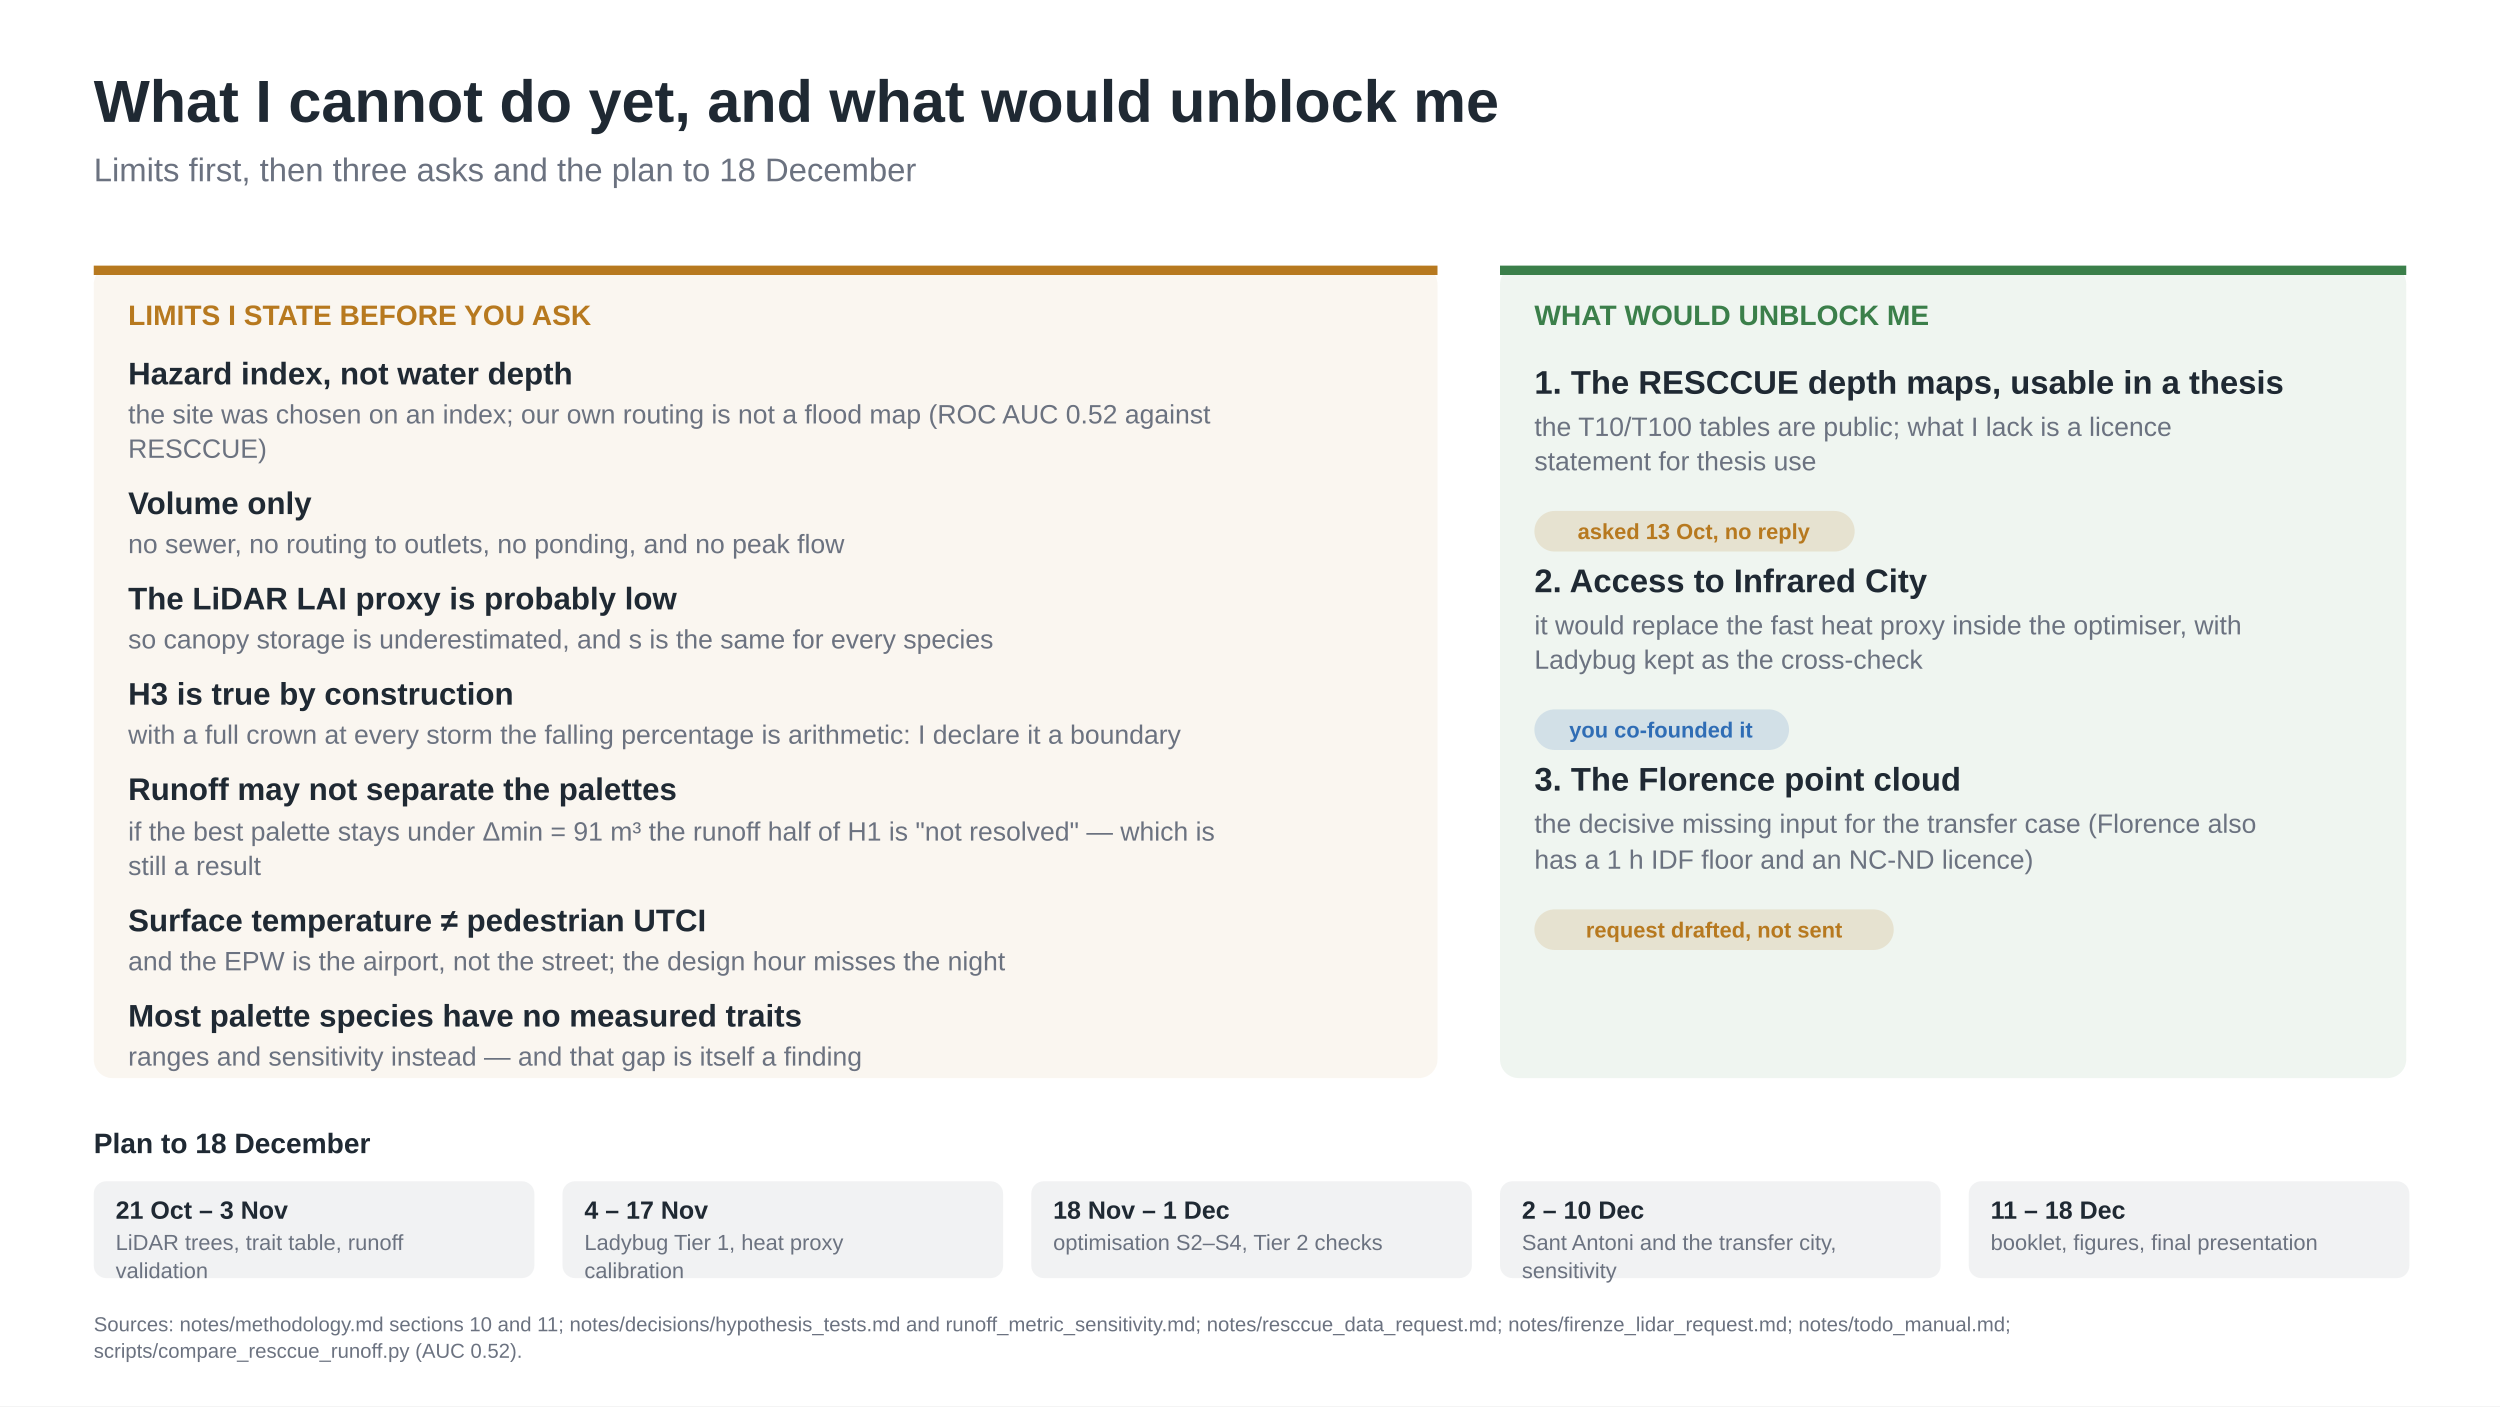
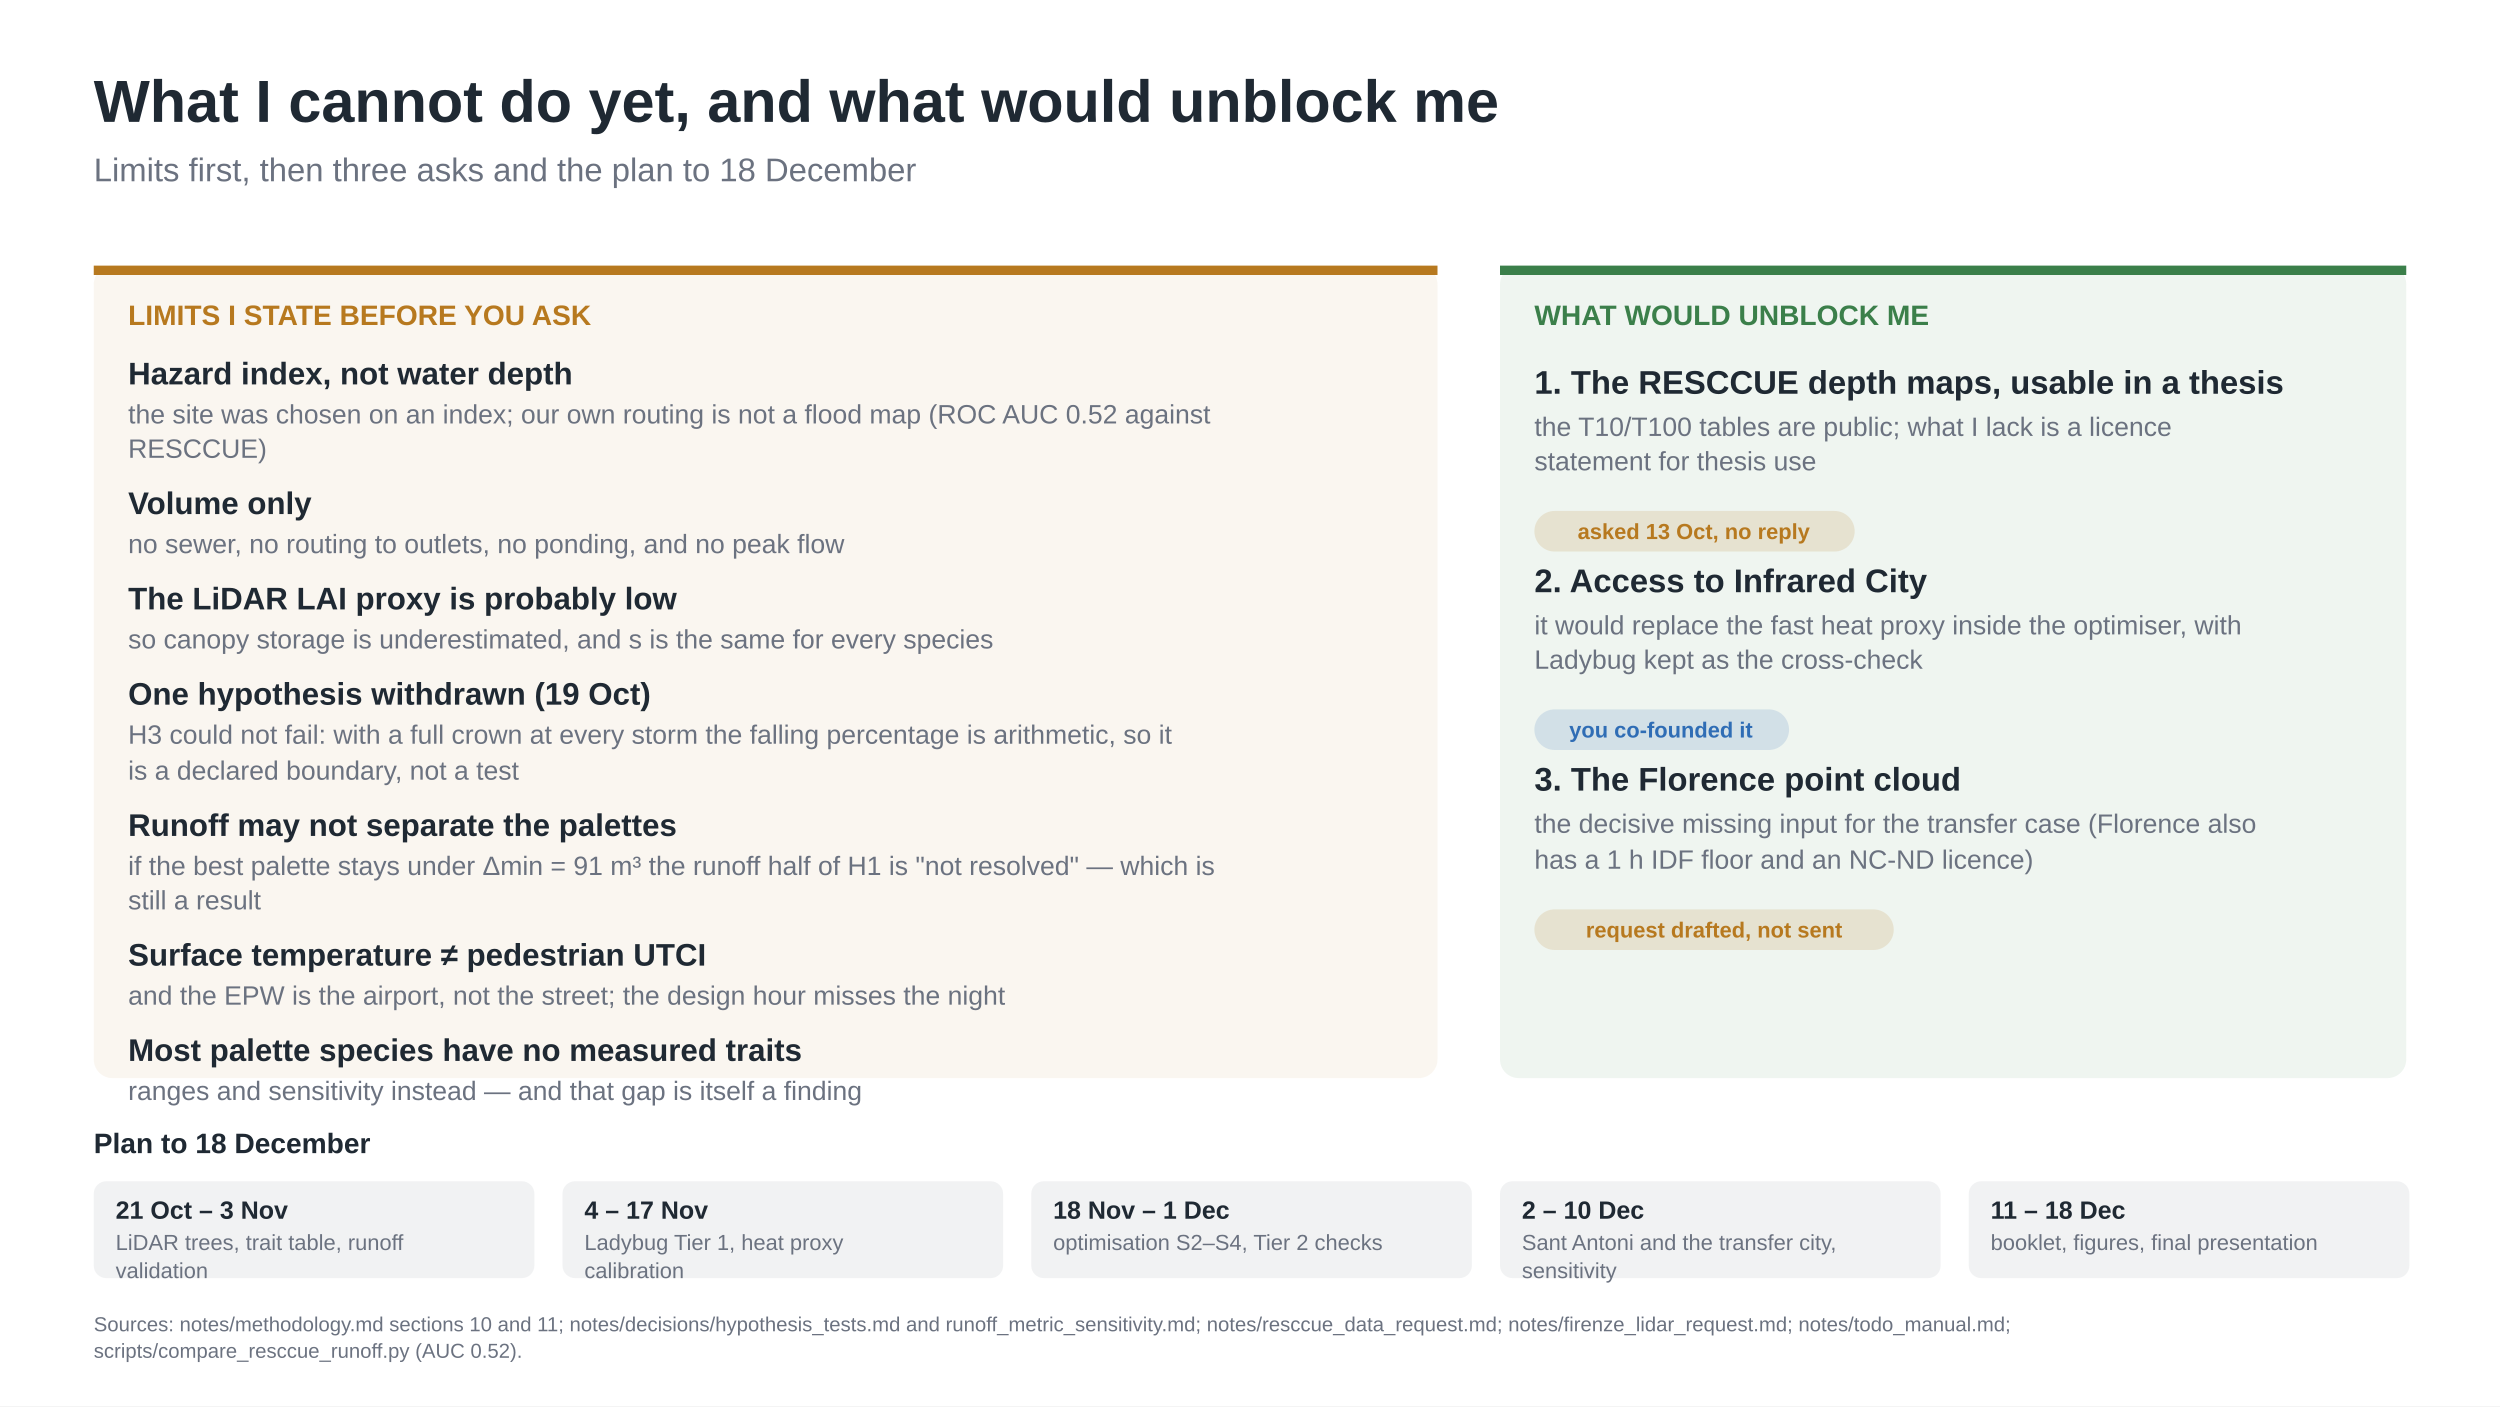
<svg xmlns="http://www.w3.org/2000/svg" width="1600" height="900" viewBox="0 0 1600 900" font-family="Arial, Helvetica, sans-serif">
  <defs>
    <marker id="arr" viewBox="0 0 10 10" refX="9" refY="5" markerWidth="7" markerHeight="7" orient="auto">
      <path d="M0,0 L10,5 L0,10 z" fill="#6B7280" />
    </marker>
  </defs>
  <rect width="1600" height="900" fill="#FFFFFF" />
  <text x="60" y="78" font-size="38" fill="#1F2933" font-weight="bold" text-anchor="start">What I cannot do yet, and what would unblock me</text>
  <text x="60" y="116" font-size="21" fill="#6B7280" font-weight="normal" text-anchor="start">Limits first, then three asks and the plan to 18 December</text>
  <rect x="60" y="170" width="860" height="520" rx="12" fill="#B7791F" fill-opacity="0.07" stroke="none" stroke-width="2" />
  <rect x="60" y="170" width="860" height="6" rx="0" fill="#B7791F" fill-opacity="1.0" stroke="none" stroke-width="2" />
  <text x="82" y="208" font-size="18" fill="#B7791F" font-weight="bold" text-anchor="start">LIMITS I STATE BEFORE YOU ASK</text>
  <text x="82" y="246" font-size="20" fill="#1F2933" font-weight="bold" text-anchor="start">Hazard index, not water depth</text>
  <text x="82" y="271" font-size="17" fill="#6B7280" font-weight="normal" text-anchor="start">the site was chosen on an index; our own routing is not a flood map (ROC AUC 0.52 against</text>
  <text x="82" y="293" font-size="17" fill="#6B7280" font-weight="normal" text-anchor="start">RESCCUE)</text>
  <text x="82" y="329" font-size="20" fill="#1F2933" font-weight="bold" text-anchor="start">Volume only</text>
  <text x="82" y="354" font-size="17" fill="#6B7280" font-weight="normal" text-anchor="start">no sewer, no routing to outlets, no ponding, and no peak flow</text>
  <text x="82" y="390" font-size="20" fill="#1F2933" font-weight="bold" text-anchor="start">The LiDAR LAI proxy is probably low</text>
  <text x="82" y="415" font-size="17" fill="#6B7280" font-weight="normal" text-anchor="start">so canopy storage is underestimated, and s is the same for every species</text>
-   <text x="82" y="451" font-size="20" fill="#1F2933" font-weight="bold" text-anchor="start">H3 is true by construction</text>
-   <text x="82" y="476" font-size="17" fill="#6B7280" font-weight="normal" text-anchor="start">with a full crown at every storm the falling percentage is arithmetic: I declare it a boundary</text>
-   <text x="82" y="512" font-size="20" fill="#1F2933" font-weight="bold" text-anchor="start">Runoff may not separate the palettes</text>
-   <text x="82" y="538" font-size="17" fill="#6B7280" font-weight="normal" text-anchor="start">if the best palette stays under Δmin = 91 m³ the runoff half of H1 is "not resolved" — which is</text>
-   <text x="82" y="560" font-size="17" fill="#6B7280" font-weight="normal" text-anchor="start">still a result</text>
-   <text x="82" y="596" font-size="20" fill="#1F2933" font-weight="bold" text-anchor="start">Surface temperature ≠ pedestrian UTCI</text>
-   <text x="82" y="621" font-size="17" fill="#6B7280" font-weight="normal" text-anchor="start">and the EPW is the airport, not the street; the design hour misses the night</text>
-   <text x="82" y="657" font-size="20" fill="#1F2933" font-weight="bold" text-anchor="start">Most palette species have no measured traits</text>
-   <text x="82" y="682" font-size="17" fill="#6B7280" font-weight="normal" text-anchor="start">ranges and sensitivity instead — and that gap is itself a finding</text>
+   <text x="82" y="451" font-size="20" fill="#1F2933" font-weight="bold" text-anchor="start">One hypothesis withdrawn (19 Oct)</text>
+   <text x="82" y="476" font-size="17" fill="#6B7280" font-weight="normal" text-anchor="start">H3 could not fail: with a full crown at every storm the falling percentage is arithmetic, so it</text>
+   <text x="82" y="499" font-size="17" fill="#6B7280" font-weight="normal" text-anchor="start">is a declared boundary, not a test</text>
+   <text x="82" y="535" font-size="20" fill="#1F2933" font-weight="bold" text-anchor="start">Runoff may not separate the palettes</text>
+   <text x="82" y="560" font-size="17" fill="#6B7280" font-weight="normal" text-anchor="start">if the best palette stays under Δmin = 91 m³ the runoff half of H1 is "not resolved" — which is</text>
+   <text x="82" y="582" font-size="17" fill="#6B7280" font-weight="normal" text-anchor="start">still a result</text>
+   <text x="82" y="618" font-size="20" fill="#1F2933" font-weight="bold" text-anchor="start">Surface temperature ≠ pedestrian UTCI</text>
+   <text x="82" y="643" font-size="17" fill="#6B7280" font-weight="normal" text-anchor="start">and the EPW is the airport, not the street; the design hour misses the night</text>
+   <text x="82" y="679" font-size="20" fill="#1F2933" font-weight="bold" text-anchor="start">Most palette species have no measured traits</text>
+   <text x="82" y="704" font-size="17" fill="#6B7280" font-weight="normal" text-anchor="start">ranges and sensitivity instead — and that gap is itself a finding</text>
  <rect x="960" y="170" width="580" height="520" rx="12" fill="#3B7F4A" fill-opacity="0.08" stroke="none" stroke-width="2" />
  <rect x="960" y="170" width="580" height="6" rx="0" fill="#3B7F4A" fill-opacity="1.0" stroke="none" stroke-width="2" />
  <text x="982" y="208" font-size="18" fill="#3B7F4A" font-weight="bold" text-anchor="start">WHAT WOULD UNBLOCK ME</text>
  <text x="982" y="252" font-size="21" fill="#1F2933" font-weight="bold" text-anchor="start">1.  The RESCCUE depth maps, usable in a thesis</text>
  <text x="982" y="279" font-size="17" fill="#6B7280" font-weight="normal" text-anchor="start">the T10/T100 tables are public; what I lack is a licence</text>
  <text x="982" y="301" font-size="17" fill="#6B7280" font-weight="normal" text-anchor="start">statement for thesis use</text>
  <rect x="982" y="327" width="205" height="26" rx="13" fill="#B7791F" fill-opacity="0.15" stroke="none" stroke-width="2" />
  <text x="1084" y="345" font-size="14" fill="#B7791F" font-weight="bold" text-anchor="middle">asked 13 Oct, no reply</text>
  <text x="982" y="379" font-size="21" fill="#1F2933" font-weight="bold" text-anchor="start">2.  Access to Infrared City</text>
  <text x="982" y="406" font-size="17" fill="#6B7280" font-weight="normal" text-anchor="start">it would replace the fast heat proxy inside the optimiser, with</text>
  <text x="982" y="428" font-size="17" fill="#6B7280" font-weight="normal" text-anchor="start">Ladybug kept as the cross-check</text>
  <rect x="982" y="454" width="163" height="26" rx="13" fill="#2F6DB5" fill-opacity="0.15" stroke="none" stroke-width="2" />
  <text x="1063" y="472" font-size="14" fill="#2F6DB5" font-weight="bold" text-anchor="middle">you co-founded it</text>
  <text x="982" y="506" font-size="21" fill="#1F2933" font-weight="bold" text-anchor="start">3.  The Florence point cloud</text>
  <text x="982" y="533" font-size="17" fill="#6B7280" font-weight="normal" text-anchor="start">the decisive missing input for the transfer case (Florence also</text>
  <text x="982" y="556" font-size="17" fill="#6B7280" font-weight="normal" text-anchor="start">has a 1 h IDF floor and an NC-ND licence)</text>
  <rect x="982" y="582" width="230" height="26" rx="13" fill="#B7791F" fill-opacity="0.15" stroke="none" stroke-width="2" />
  <text x="1097" y="600" font-size="14" fill="#B7791F" font-weight="bold" text-anchor="middle">request drafted, not sent</text>
  <text x="60" y="738" font-size="18" fill="#1F2933" font-weight="bold" text-anchor="start">Plan to 18 December</text>
  <rect x="60" y="756" width="282" height="62" rx="8" fill="#1F2933" fill-opacity="0.06" stroke="none" stroke-width="2" />
  <text x="74" y="780" font-size="16" fill="#1F2933" font-weight="bold" text-anchor="start">21 Oct – 3 Nov</text>
  <text x="74" y="800" font-size="14" fill="#6B7280" font-weight="normal" text-anchor="start">LiDAR trees, trait table, runoff</text>
  <text x="74" y="818" font-size="14" fill="#6B7280" font-weight="normal" text-anchor="start">validation</text>
  <rect x="360" y="756" width="282" height="62" rx="8" fill="#1F2933" fill-opacity="0.06" stroke="none" stroke-width="2" />
  <text x="374" y="780" font-size="16" fill="#1F2933" font-weight="bold" text-anchor="start">4 – 17 Nov</text>
  <text x="374" y="800" font-size="14" fill="#6B7280" font-weight="normal" text-anchor="start">Ladybug Tier 1, heat proxy</text>
  <text x="374" y="818" font-size="14" fill="#6B7280" font-weight="normal" text-anchor="start">calibration</text>
  <rect x="660" y="756" width="282" height="62" rx="8" fill="#1F2933" fill-opacity="0.06" stroke="none" stroke-width="2" />
  <text x="674" y="780" font-size="16" fill="#1F2933" font-weight="bold" text-anchor="start">18 Nov – 1 Dec</text>
  <text x="674" y="800" font-size="14" fill="#6B7280" font-weight="normal" text-anchor="start">optimisation S2–S4, Tier 2 checks</text>
  <rect x="960" y="756" width="282" height="62" rx="8" fill="#1F2933" fill-opacity="0.06" stroke="none" stroke-width="2" />
  <text x="974" y="780" font-size="16" fill="#1F2933" font-weight="bold" text-anchor="start">2 – 10 Dec</text>
  <text x="974" y="800" font-size="14" fill="#6B7280" font-weight="normal" text-anchor="start">Sant Antoni and the transfer city,</text>
  <text x="974" y="818" font-size="14" fill="#6B7280" font-weight="normal" text-anchor="start">sensitivity</text>
  <rect x="1260" y="756" width="282" height="62" rx="8" fill="#1F2933" fill-opacity="0.06" stroke="none" stroke-width="2" />
  <text x="1274" y="780" font-size="16" fill="#1F2933" font-weight="bold" text-anchor="start">11 – 18 Dec</text>
  <text x="1274" y="800" font-size="14" fill="#6B7280" font-weight="normal" text-anchor="start">booklet, figures, final presentation</text>
  <text x="60" y="852" font-size="13" fill="#6B7280" font-weight="normal" text-anchor="start">Sources: notes/methodology.md sections 10 and 11; notes/decisions/hypothesis_tests.md and runoff_metric_sensitivity.md; notes/resccue_data_request.md; notes/firenze_lidar_request.md; notes/todo_manual.md;</text>
  <text x="60" y="869" font-size="13" fill="#6B7280" font-weight="normal" text-anchor="start">scripts/compare_resccue_runoff.py (AUC 0.52).</text>
</svg>
